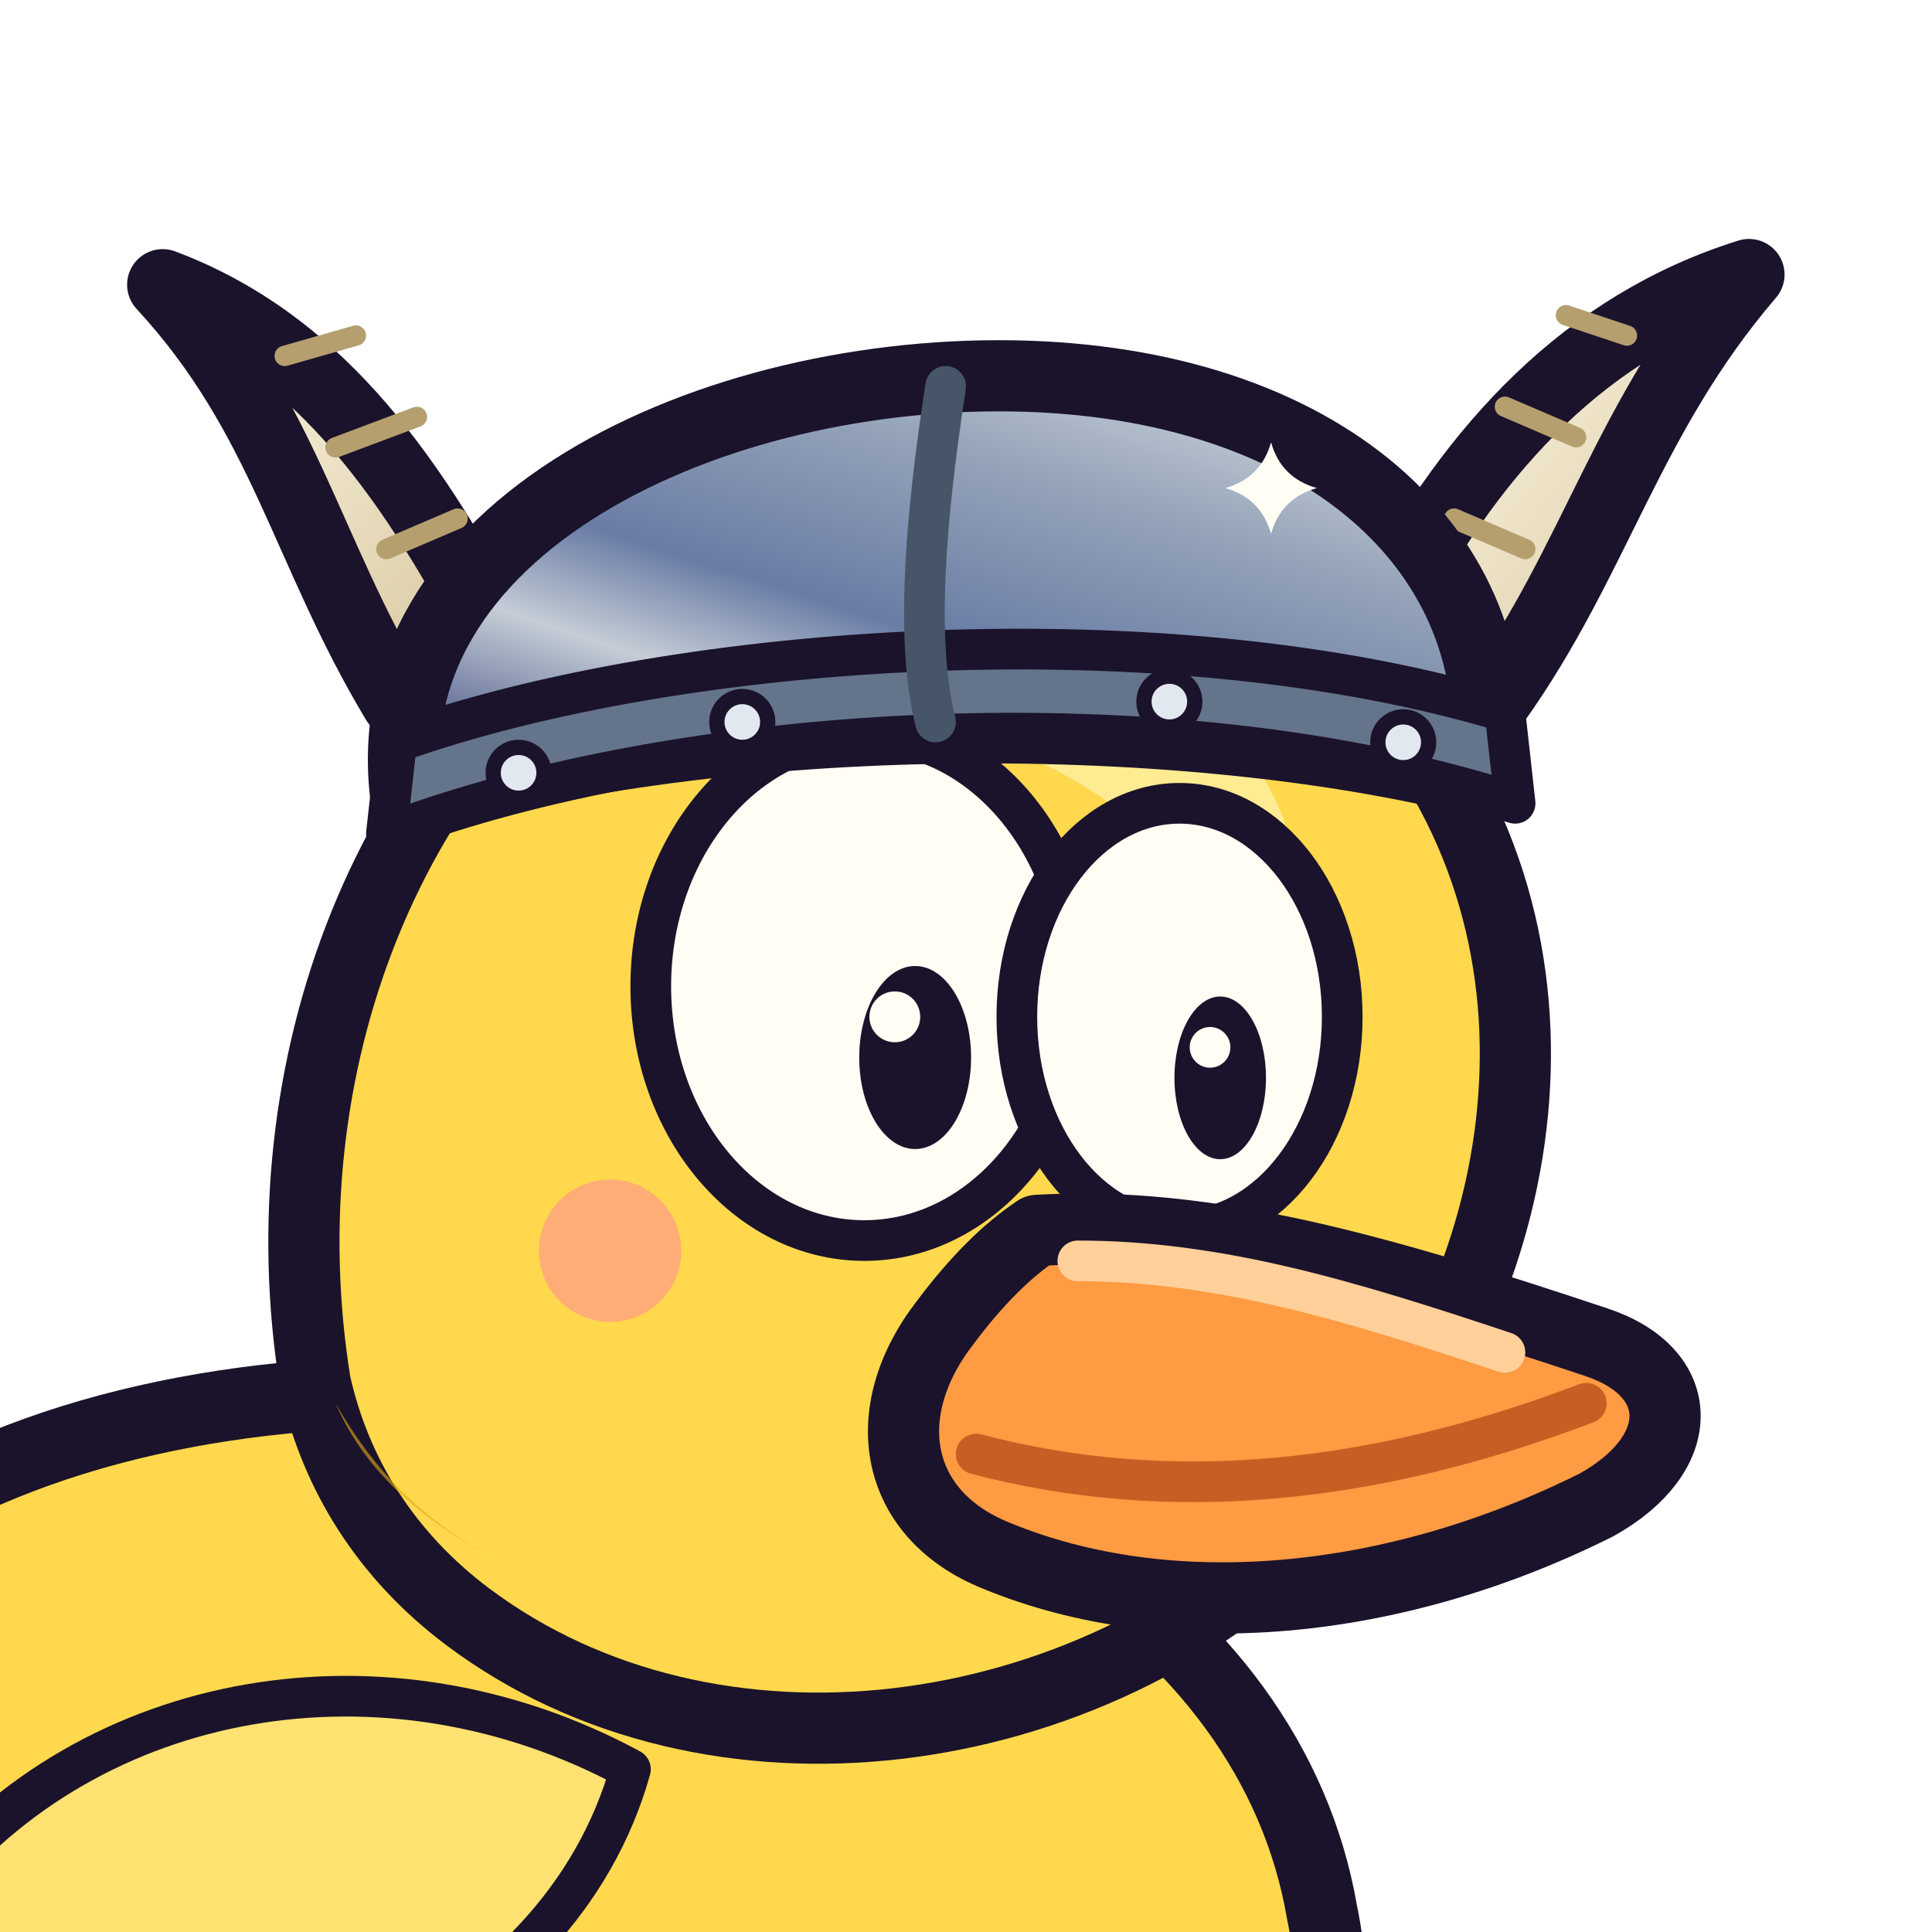
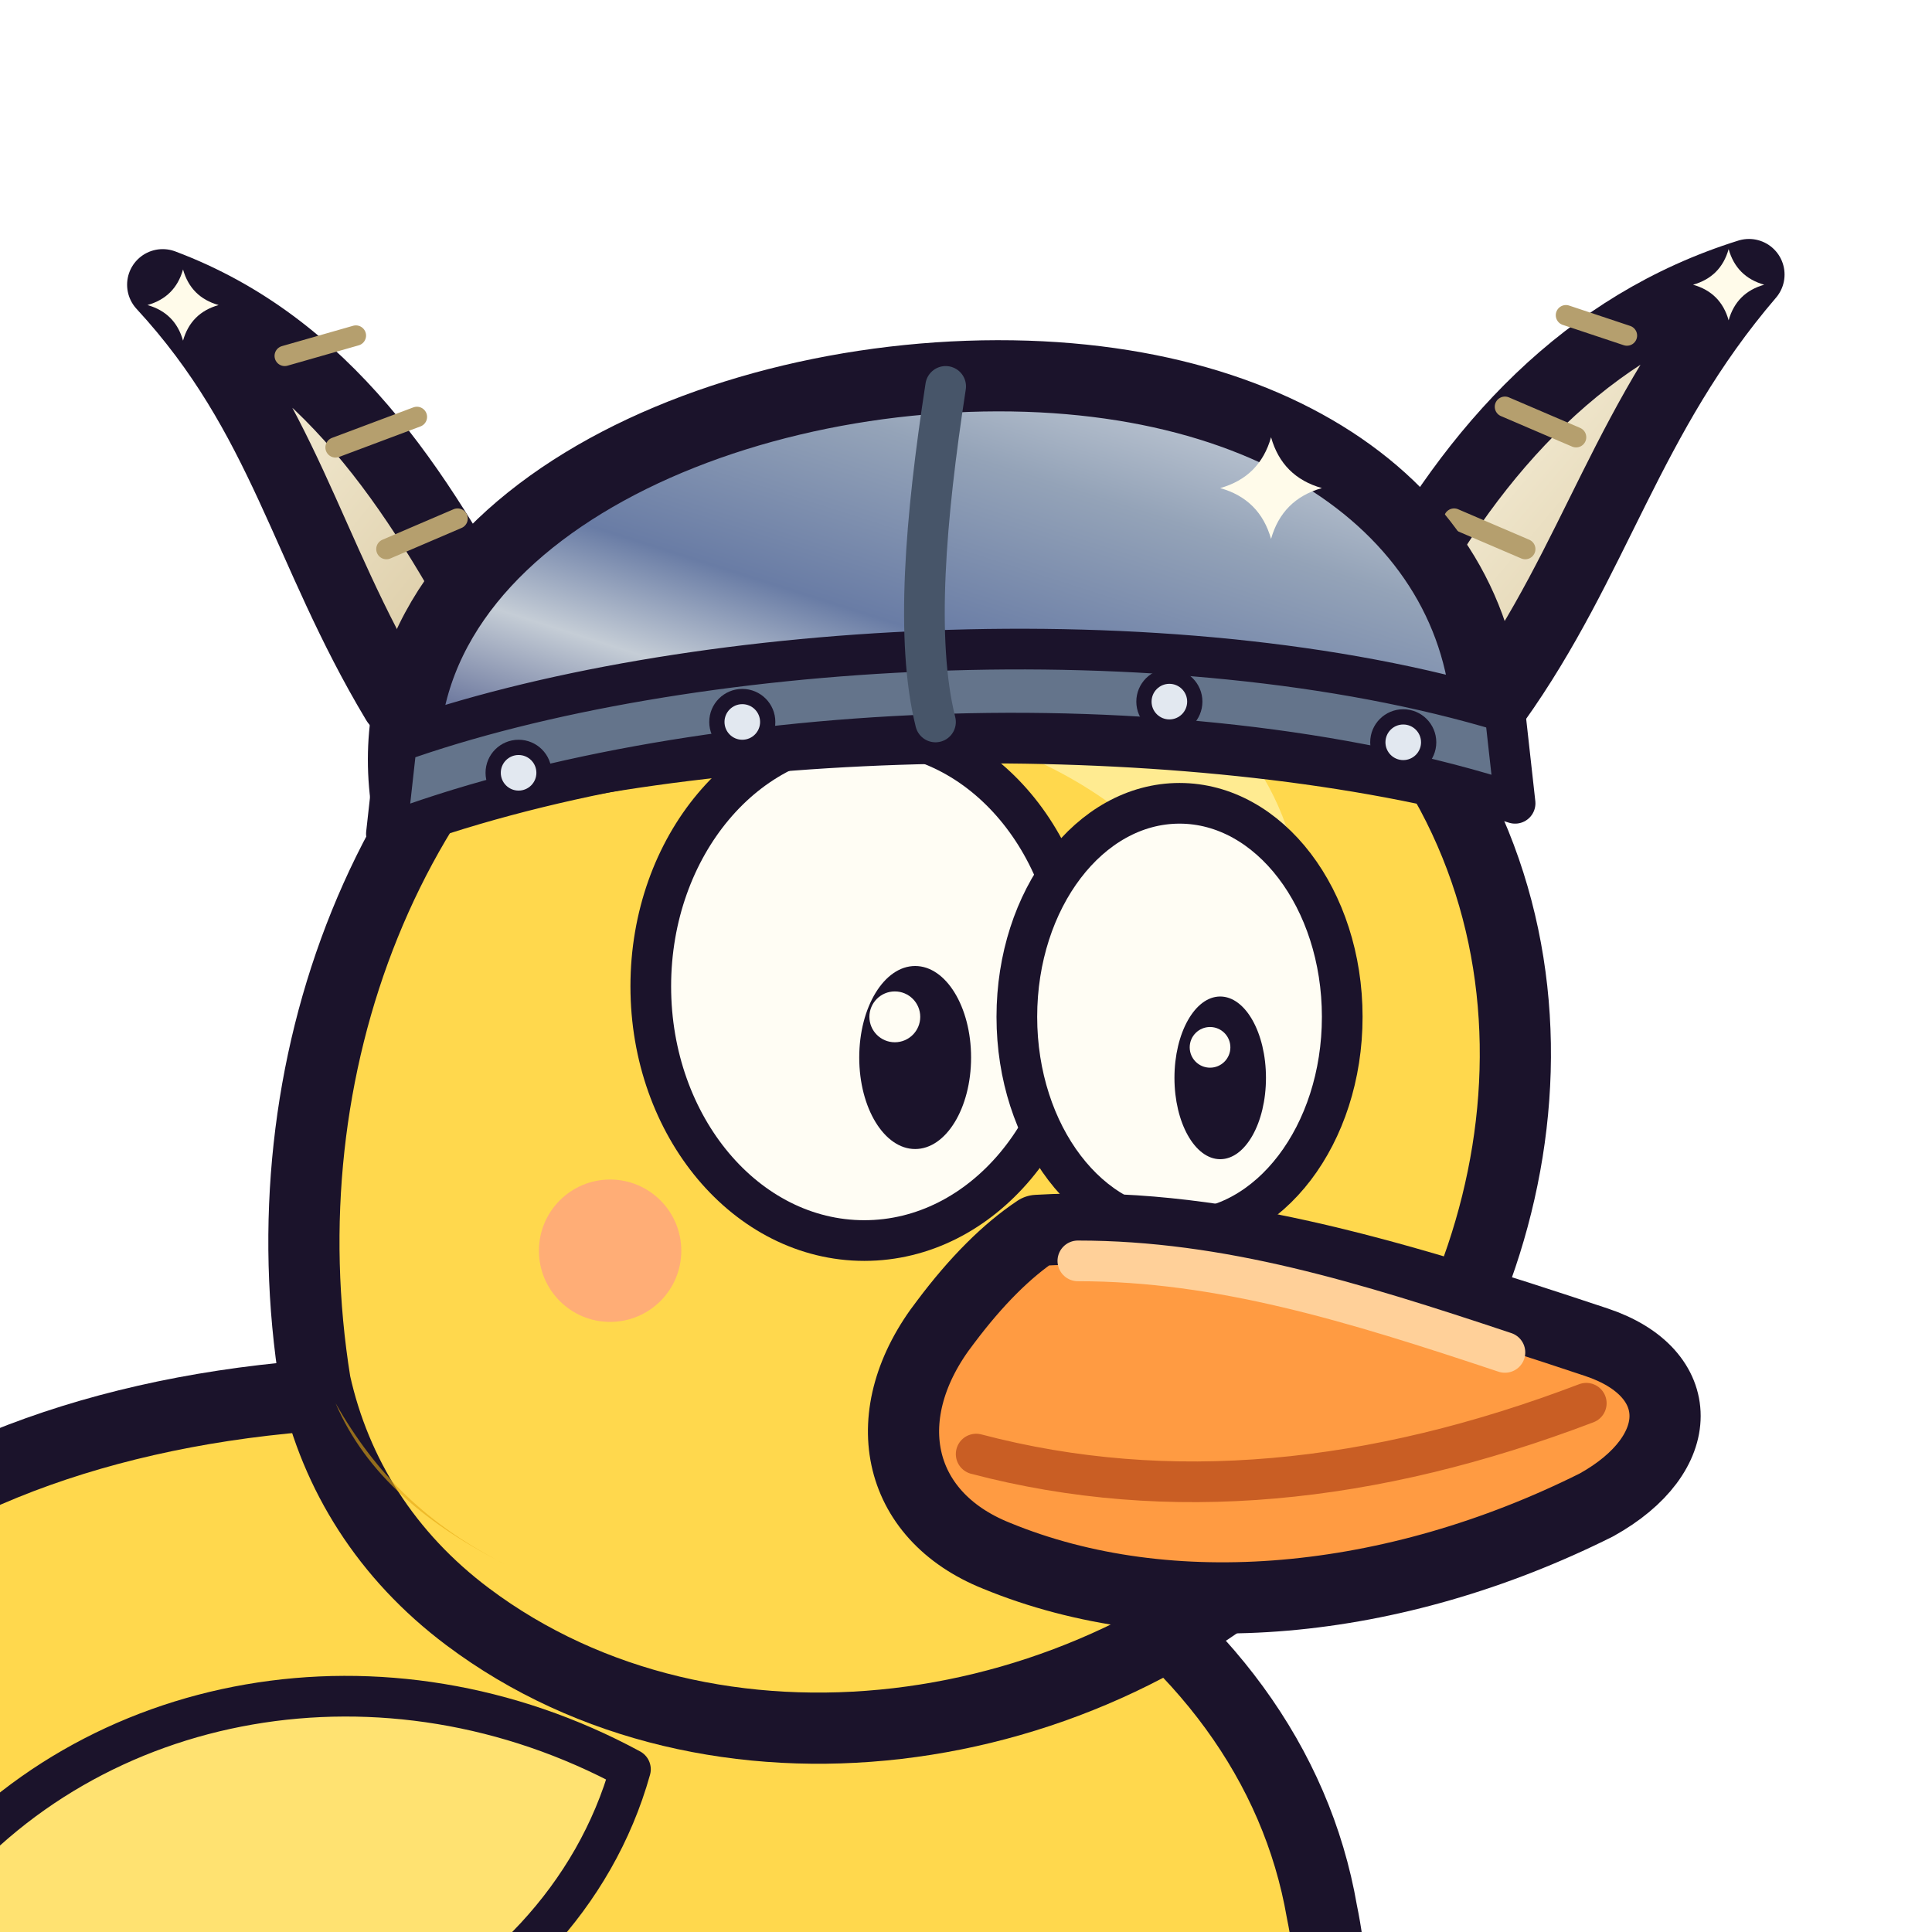
<svg xmlns="http://www.w3.org/2000/svg" viewBox="150 -56 380 380" width="100%" height="100%" fill="none">
  <ellipse cx="252" cy="436" rx="170" ry="30" fill="#100A20" opacity="0.28" />
  <path d="M178 402 c2 18 -8 30 -30 40 c24 6 48 0 64 -18" fill="none" stroke="#FF9B42" stroke-width="16" stroke-linecap="round" stroke-linejoin="round" />
  <path d="M178 402 c2 18 -8 30 -30 40 c24 6 48 0 64 -18" fill="none" stroke="#1B132B" stroke-width="8" stroke-linecap="round" stroke-linejoin="round" opacity="0.3" />
  <path d="M238 386 c2 18 -8 30 -30 40 c24 4 46 0 62 -16" fill="none" stroke="#FF9B42" stroke-width="16" stroke-linecap="round" stroke-linejoin="round" />
  <path d="M238 386 c2 18 -8 30 -30 40 c24 4 46 0 62 -16" fill="none" stroke="#1B132B" stroke-width="8" stroke-linecap="round" stroke-linejoin="round" opacity="0.3" />
  <path d="M94 322 c-18 -16 -30 -36 -34 -58 c28 8 52 20 70 34" fill="#FFD84D" stroke="#1B132B" stroke-width="14" stroke-linecap="round" stroke-linejoin="round" />
  <path d="M80 328 c0 -72 70 -114 164 -110 c92 2 156 44 166 102 c14 68 -52 102 -166 98 c-108 -2 -164 -34 -164 -90 Z" fill="#FFD84D" stroke="#1B132B" stroke-width="14" stroke-linejoin="round" />
  <path d="M84 340 c10 42 60 72 150 72 c74 0 134 -20 162 -54 c-22 56 -86 82 -168 80 c-94 -2 -144 -36 -144 -98 Z" fill="#E5A812" opacity="0.55" />
  <path d="M212 216 c-10 -62 14 -126 66 -158 c54 -34 118 -16 150 30 c36 50 20 118 -20 156 c-44 44 -118 54 -166 18 c-16 -12 -26 -28 -30 -46 Z" fill="#FFD84D" stroke="#1B132B" stroke-width="14" stroke-linejoin="round" />
  <path d="M296 74 c34 -20 72 -14 96 14 c16 18 18 42 8 66 c-4 -28 -24 -56 -62 -66 c-18 -4 -32 -2 -42 -14 Z" fill="#FFF1A8" opacity="0.75" />
  <path d="M216 220 c6 14 18 24 34 32 c-16 -8 -26 -18 -34 -32 Z" fill="#E5A812" opacity="0.6" />
  <path d="M136 316 c32 -40 90 -50 138 -24 c-14 50 -76 78 -132 58" fill="#FFF1A8" opacity="0.4" />
  <path d="M136 316 c32 -40 90 -50 138 -24 c-14 50 -76 78 -132 58" fill="none" stroke="#1B132B" stroke-width="8" stroke-linecap="round" stroke-linejoin="round" />
  <circle cx="270" cy="190" r="14" fill="#FF78A8" opacity="0.45" />
  <ellipse cx="320" cy="138" rx="42" ry="50" fill="#FFFDF4" stroke="#1B132B" stroke-width="8" />
  <ellipse cx="330" cy="152" rx="11" ry="18" fill="#1B132B" />
  <circle cx="326" cy="144" r="5" fill="#FFFDF4" />
  <ellipse cx="382" cy="144" rx="32" ry="42" fill="#FFFDF4" stroke="#1B132B" stroke-width="8" />
  <ellipse cx="390" cy="156" rx="9" ry="16" fill="#1B132B" />
  <circle cx="388" cy="150" r="4" fill="#FFFDF4" />
  <path d="M354 186 c34 -2 68 8 110 22 c18 6 18 22 0 32 c-40 20 -84 24 -118 10 c-20 -8 -24 -28 -10 -46 c6 -8 12 -14 18 -18 Z" fill="#FF9B42" stroke="#1B132B" stroke-width="14" stroke-linejoin="round" />
  <path d="M362 192 c28 0 54 8 84 18" stroke="#FFD099" stroke-width="8" stroke-linecap="round" fill="none" />
  <path d="M342 230 c38 10 78 6 120 -10" stroke="#C95E24" stroke-width="8" stroke-linecap="round" fill="none" />
  <g id="viking">
    <defs>
      <linearGradient id="steel" x1="1" y1="0" x2="0.2" y2="1">
        <stop offset="0" stop-color="#E8EBEE" />
        <stop offset="0.35" stop-color="#94A3B8" />
        <stop offset="0.62" stop-color="#697CA5" />
        <stop offset="0.78" stop-color="#C5CDD6" />
        <stop offset="1" stop-color="#4A5788" />
      </linearGradient>
      <linearGradient id="horn" x1="0" y1="0" x2="1" y2="1">
        <stop offset="0" stop-color="#FFFBEB" />
        <stop offset="1" stop-color="#D6C49A" />
      </linearGradient>
    </defs>
    <path d="M248 70 C232 40 214 12 182 0 C206 26 210 52 228 82 Z" fill="url(#horn)" stroke="#1B132B" stroke-width="14" stroke-linejoin="round" stroke-linecap="round" />
    <path d="M206 14 L220 10 M216 32 L232 26 M226 52 L240 46" fill="none" stroke="#B59F6E" stroke-width="4" stroke-linecap="round" stroke-linejoin="round" />
    <path d="M424 62 C440 32 462 8 494 -2 C470 26 464 54 444 82 Z" fill="url(#horn)" stroke="#1B132B" stroke-width="14" stroke-linejoin="round" stroke-linecap="round" />
    <path d="M470 10 L458 6 M460 30 L446 24 M450 52 L436 46" fill="none" stroke="#B59F6E" stroke-width="4" stroke-linecap="round" stroke-linejoin="round" />
    <path d="M230 102 C222 48 290 16 352 18 C412 20 448 54 442 98 C380 82 286 84 230 102 Z" fill="url(#steel)" stroke="#1B132B" stroke-width="14" stroke-linejoin="round" stroke-linecap="round" />
+     <clipPath id="viking-c">
+       <path d="M230 102 C222 48 290 16 352 18 C412 20 448 54 442 98 C380 82 286 84 230 102 Z" />
+     </clipPath>
+     <g clip-path="url(#viking-c)">
+       <linearGradient id="viking-sweep" x1="0" y1="0" x2="1" y2="0">
+         <stop offset="0" stop-color="#FFFFFF" stop-opacity="0" />
+         <stop offset="0.5" stop-color="#FFFFFF" stop-opacity="0.85" />
+         <stop offset="1" stop-color="#FFFFFF" stop-opacity="0" />
+       </linearGradient>
+       <rect x="180" y="0" width="50" height="120" fill="url(#viking-sweep)" transform="skewX(-22)">
+         <animateTransform attributeName="transform" type="translate" values="0 0;320 0;320 0" keyTimes="0;0.45;1" dur="2.8s" begin="0s" repeatCount="indefinite" additive="sum" />
+       </rect>
+     </g>
    <path d="M226 108 C284 86 380 80 448 102 L446 84 C380 64 284 70 228 90 Z" fill="#64748B" stroke="#1B132B" stroke-width="8" stroke-linejoin="round" stroke-linecap="round" />
    <path d="M336 20 C332 46 330 70 334 86" fill="none" stroke="#475569" stroke-width="8" stroke-linecap="round" stroke-linejoin="round" />
    <circle cx="252" cy="96" r="5" fill="#E2E8F0" stroke="#1B132B" stroke-width="3" />
    <circle cx="296" cy="86" r="5" fill="#E2E8F0" stroke="#1B132B" stroke-width="3" />
    <circle cx="380" cy="82" r="5" fill="#E2E8F0" stroke="#1B132B" stroke-width="3" />
    <circle cx="426" cy="90" r="5" fill="#E2E8F0" stroke="#1B132B" stroke-width="3" />
-     <path d="M400 31 Q401.98 38.02 409 40 Q401.98 41.98 400 49 Q398.02 41.98 391 40 Q398.02 38.02 400 31 Z" fill="#FFFDF4" />
+     <g transform="translate(400 40)">
+       <g>
+         <animateTransform attributeName="transform" type="scale" values="0;1.15;0;0" keyTimes="0;0.18;0.4;1" dur="2.8s" begin="1.2s" repeatCount="indefinite" />
+         <g transform="translate(-400 -40)">
+           <g>
+             <path d="M400 30 Q402.2 37.8 410 40 Q402.2 42.2 400 50 Q397.8 42.2 390 40 Q397.8 37.8 400 30 Z" fill="#FFFBEA" />
+             <animateTransform attributeName="transform" type="rotate" values="0 400 40;90 400 40" dur="2.8s" begin="1.2s" repeatCount="indefinite" />
+           </g>
+         </g>
+       </g>
+     </g>
+     <g transform="translate(186 4)">
+       <g>
+         <animateTransform attributeName="transform" type="scale" values="0;1.15;0;0" keyTimes="0;0.18;0.4;1" dur="2.8s" begin="0.4s" repeatCount="indefinite" />
+         <g transform="translate(-186 -4)">
+           <g>
+             <path d="M186 -3 Q187.54 2.46 193 4 Q187.54 5.54 186 11 Q184.46 5.54 179 4 Q184.46 2.46 186 -3 Z" fill="#FFFBEA" />
+             <animateTransform attributeName="transform" type="rotate" values="0 186 4;90 186 4" dur="2.8s" begin="0.4s" repeatCount="indefinite" />
+           </g>
+         </g>
+       </g>
+     </g>
+     <g transform="translate(490 0)">
+       <g>
+         <animateTransform attributeName="transform" type="scale" values="0;1.15;0;0" keyTimes="0;0.18;0.4;1" dur="2.8s" begin="2s" repeatCount="indefinite" />
+         <g transform="translate(-490 0)">
+           <g>
+             <path d="M490 -7 Q491.54 -1.54 497 0 Q491.54 1.54 490 7 Q488.46 1.54 483 0 Q488.46 -1.54 490 -7 Z" fill="#FFFBEA" />
+             <animateTransform attributeName="transform" type="rotate" values="0 490 0;90 490 0" dur="2.8s" begin="2s" repeatCount="indefinite" />
+           </g>
+         </g>
+       </g>
+     </g>
  </g>
</svg>
